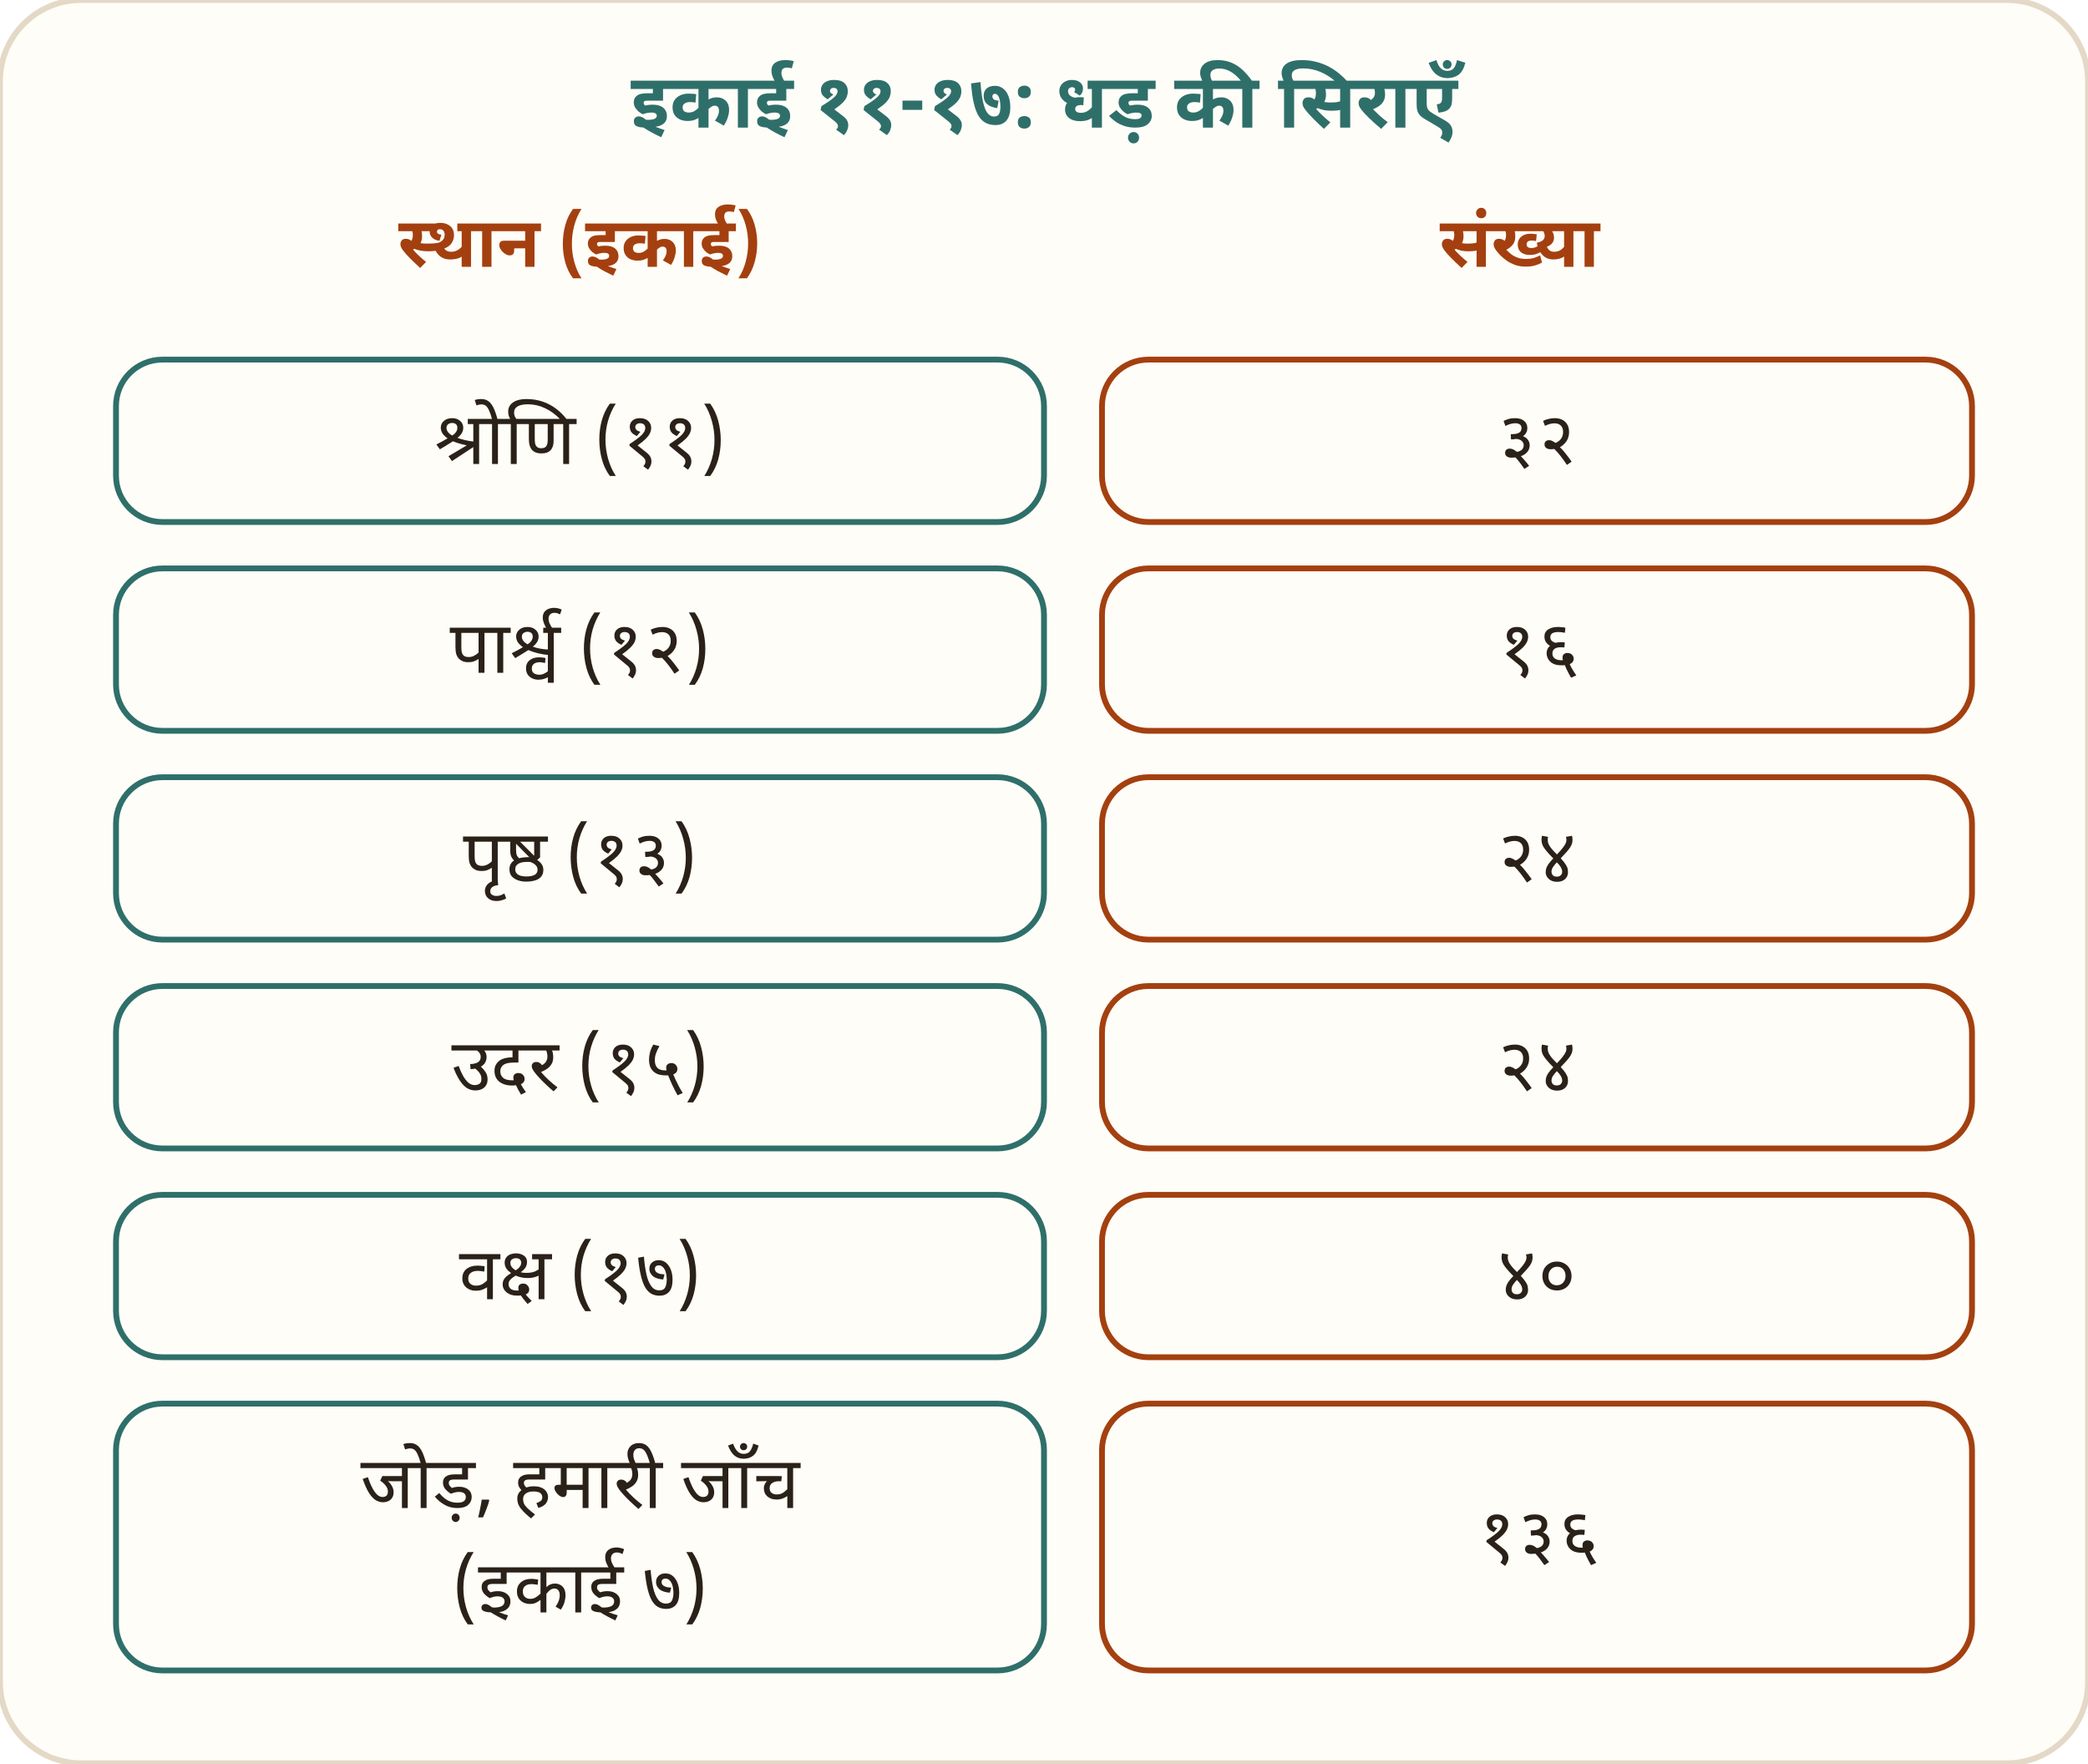
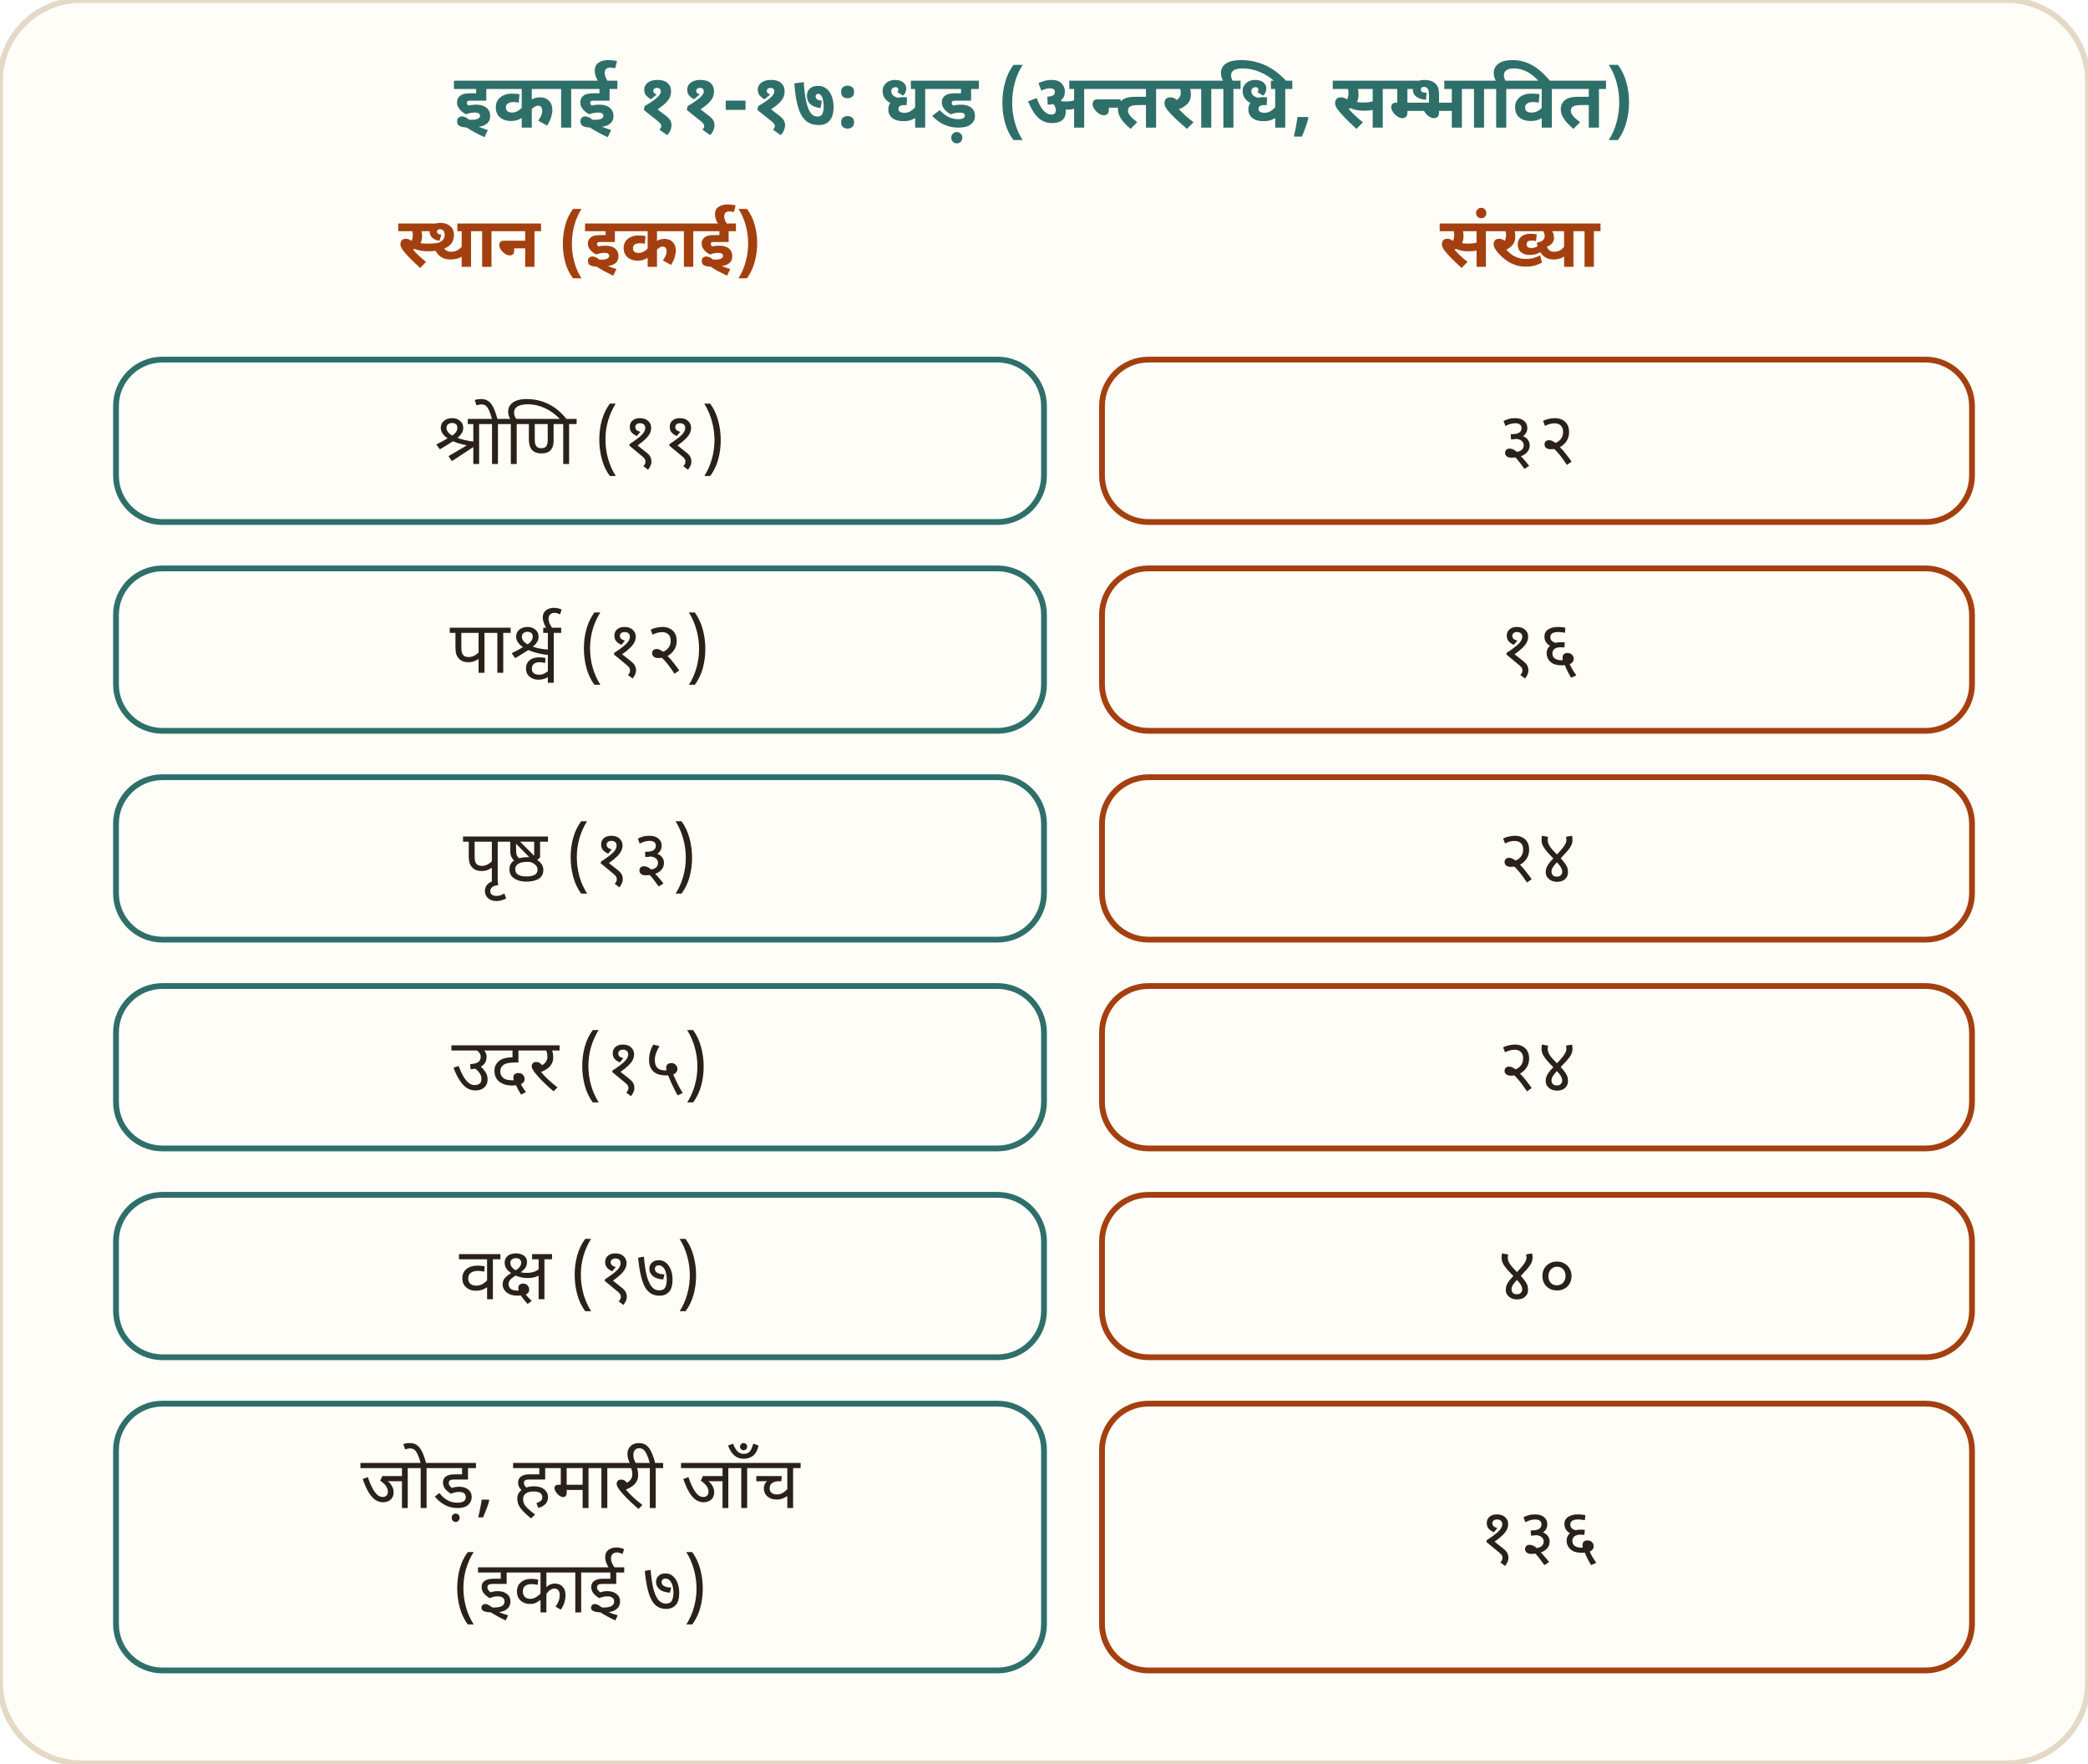
<svg xmlns="http://www.w3.org/2000/svg" viewBox="0 0 360 304" role="img">
  <rect width="360" height="304" rx="14" fill="#fffdf8" stroke="#e4d9c6" />
-   <text x="180" y="22" font-family="'Noto Sans Devanagari','Mukta','Nirmala UI','Mangal',sans-serif" font-size="13" font-weight="700" fill="#2f6f6a" text-anchor="middle">इकाई ११-१७: धड़ की सिराएँ</text>
+   <text x="180" y="22" font-family="'Noto Sans Devanagari','Mukta','Nirmala UI','Mangal',sans-serif" font-size="13" font-weight="700" fill="#2f6f6a" text-anchor="middle">इकाई ११-१७: धड़ (अन्तराधि, सम्भावित)</text>
  <text x="100" y="46" font-family="'Noto Sans Devanagari','Mukta','Nirmala UI','Mangal',sans-serif" font-size="12" font-weight="700" fill="#a4400f" text-anchor="middle">स्थान (इकाई)</text>
  <text x="262" y="46" font-family="'Noto Sans Devanagari','Mukta','Nirmala UI','Mangal',sans-serif" font-size="12" font-weight="700" fill="#a4400f" text-anchor="middle">संख्या</text>
  <rect x="20" y="62" width="160" height="28" rx="8" fill="#fffdf8" stroke="#2f6f6a" />
  <text x="100.0" y="80.0" font-family="'Noto Sans Devanagari','Mukta','Nirmala UI','Mangal',sans-serif" font-size="12.5" font-weight="500" fill="#2a2118" text-anchor="middle">श्रोणि (११)</text>
  <rect x="190" y="62" width="150" height="28" rx="8" fill="#fffdf8" stroke="#a4400f" />
  <text x="265.0" y="80.0" font-family="'Noto Sans Devanagari','Mukta','Nirmala UI','Mangal',sans-serif" font-size="12.5" font-weight="500" fill="#2a2118" text-anchor="middle">३२</text>
  <rect x="20" y="98" width="160" height="28" rx="8" fill="#fffdf8" stroke="#2f6f6a" />
  <text x="100.0" y="116.0" font-family="'Noto Sans Devanagari','Mukta','Nirmala UI','Mangal',sans-serif" font-size="12.5" font-weight="500" fill="#2a2118" text-anchor="middle">पार्श्व (१२)</text>
  <rect x="190" y="98" width="150" height="28" rx="8" fill="#fffdf8" stroke="#a4400f" />
  <text x="265.0" y="116.0" font-family="'Noto Sans Devanagari','Mukta','Nirmala UI','Mangal',sans-serif" font-size="12.5" font-weight="500" fill="#2a2118" text-anchor="middle">१६</text>
  <rect x="20" y="134" width="160" height="28" rx="8" fill="#fffdf8" stroke="#2f6f6a" />
  <text x="100.0" y="152.0" font-family="'Noto Sans Devanagari','Mukta','Nirmala UI','Mangal',sans-serif" font-size="12.5" font-weight="500" fill="#2a2118" text-anchor="middle">पृष्ठ (१३)</text>
  <rect x="190" y="134" width="150" height="28" rx="8" fill="#fffdf8" stroke="#a4400f" />
  <text x="265.0" y="152.0" font-family="'Noto Sans Devanagari','Mukta','Nirmala UI','Mangal',sans-serif" font-size="12.5" font-weight="500" fill="#2a2118" text-anchor="middle">२४</text>
  <rect x="20" y="170" width="160" height="28" rx="8" fill="#fffdf8" stroke="#2f6f6a" />
  <text x="100.0" y="188.0" font-family="'Noto Sans Devanagari','Mukta','Nirmala UI','Mangal',sans-serif" font-size="12.5" font-weight="500" fill="#2a2118" text-anchor="middle">उदर (१५)</text>
  <rect x="190" y="170" width="150" height="28" rx="8" fill="#fffdf8" stroke="#a4400f" />
  <text x="265.0" y="188.0" font-family="'Noto Sans Devanagari','Mukta','Nirmala UI','Mangal',sans-serif" font-size="12.5" font-weight="500" fill="#2a2118" text-anchor="middle">२४</text>
  <rect x="20" y="206" width="160" height="28" rx="8" fill="#fffdf8" stroke="#2f6f6a" />
  <text x="100.0" y="224.0" font-family="'Noto Sans Devanagari','Mukta','Nirmala UI','Mangal',sans-serif" font-size="12.5" font-weight="500" fill="#2a2118" text-anchor="middle">वक्ष (१७)</text>
  <rect x="190" y="206" width="150" height="28" rx="8" fill="#fffdf8" stroke="#a4400f" />
  <text x="265.0" y="224.0" font-family="'Noto Sans Devanagari','Mukta','Nirmala UI','Mangal',sans-serif" font-size="12.5" font-weight="500" fill="#2a2118" text-anchor="middle">४०</text>
  <rect x="20" y="242" width="160" height="46" rx="8" fill="#fffdf8" stroke="#2f6f6a" />
  <text x="100.0" y="260.0" font-family="'Noto Sans Devanagari','Mukta','Nirmala UI','Mangal',sans-serif" font-size="12.5" font-weight="500" fill="#2a2118" text-anchor="middle">जोड़, हमारी जाँच</text>
  <text x="100.0" y="278.0" font-family="'Noto Sans Devanagari','Mukta','Nirmala UI','Mangal',sans-serif" font-size="12.5" font-weight="500" fill="#2a2118" text-anchor="middle">(इकाई ७)</text>
  <rect x="190" y="242" width="150" height="46" rx="8" fill="#fffdf8" stroke="#a4400f" />
  <text x="265.0" y="269.0" font-family="'Noto Sans Devanagari','Mukta','Nirmala UI','Mangal',sans-serif" font-size="12.5" font-weight="500" fill="#2a2118" text-anchor="middle">१३६</text>
</svg>
